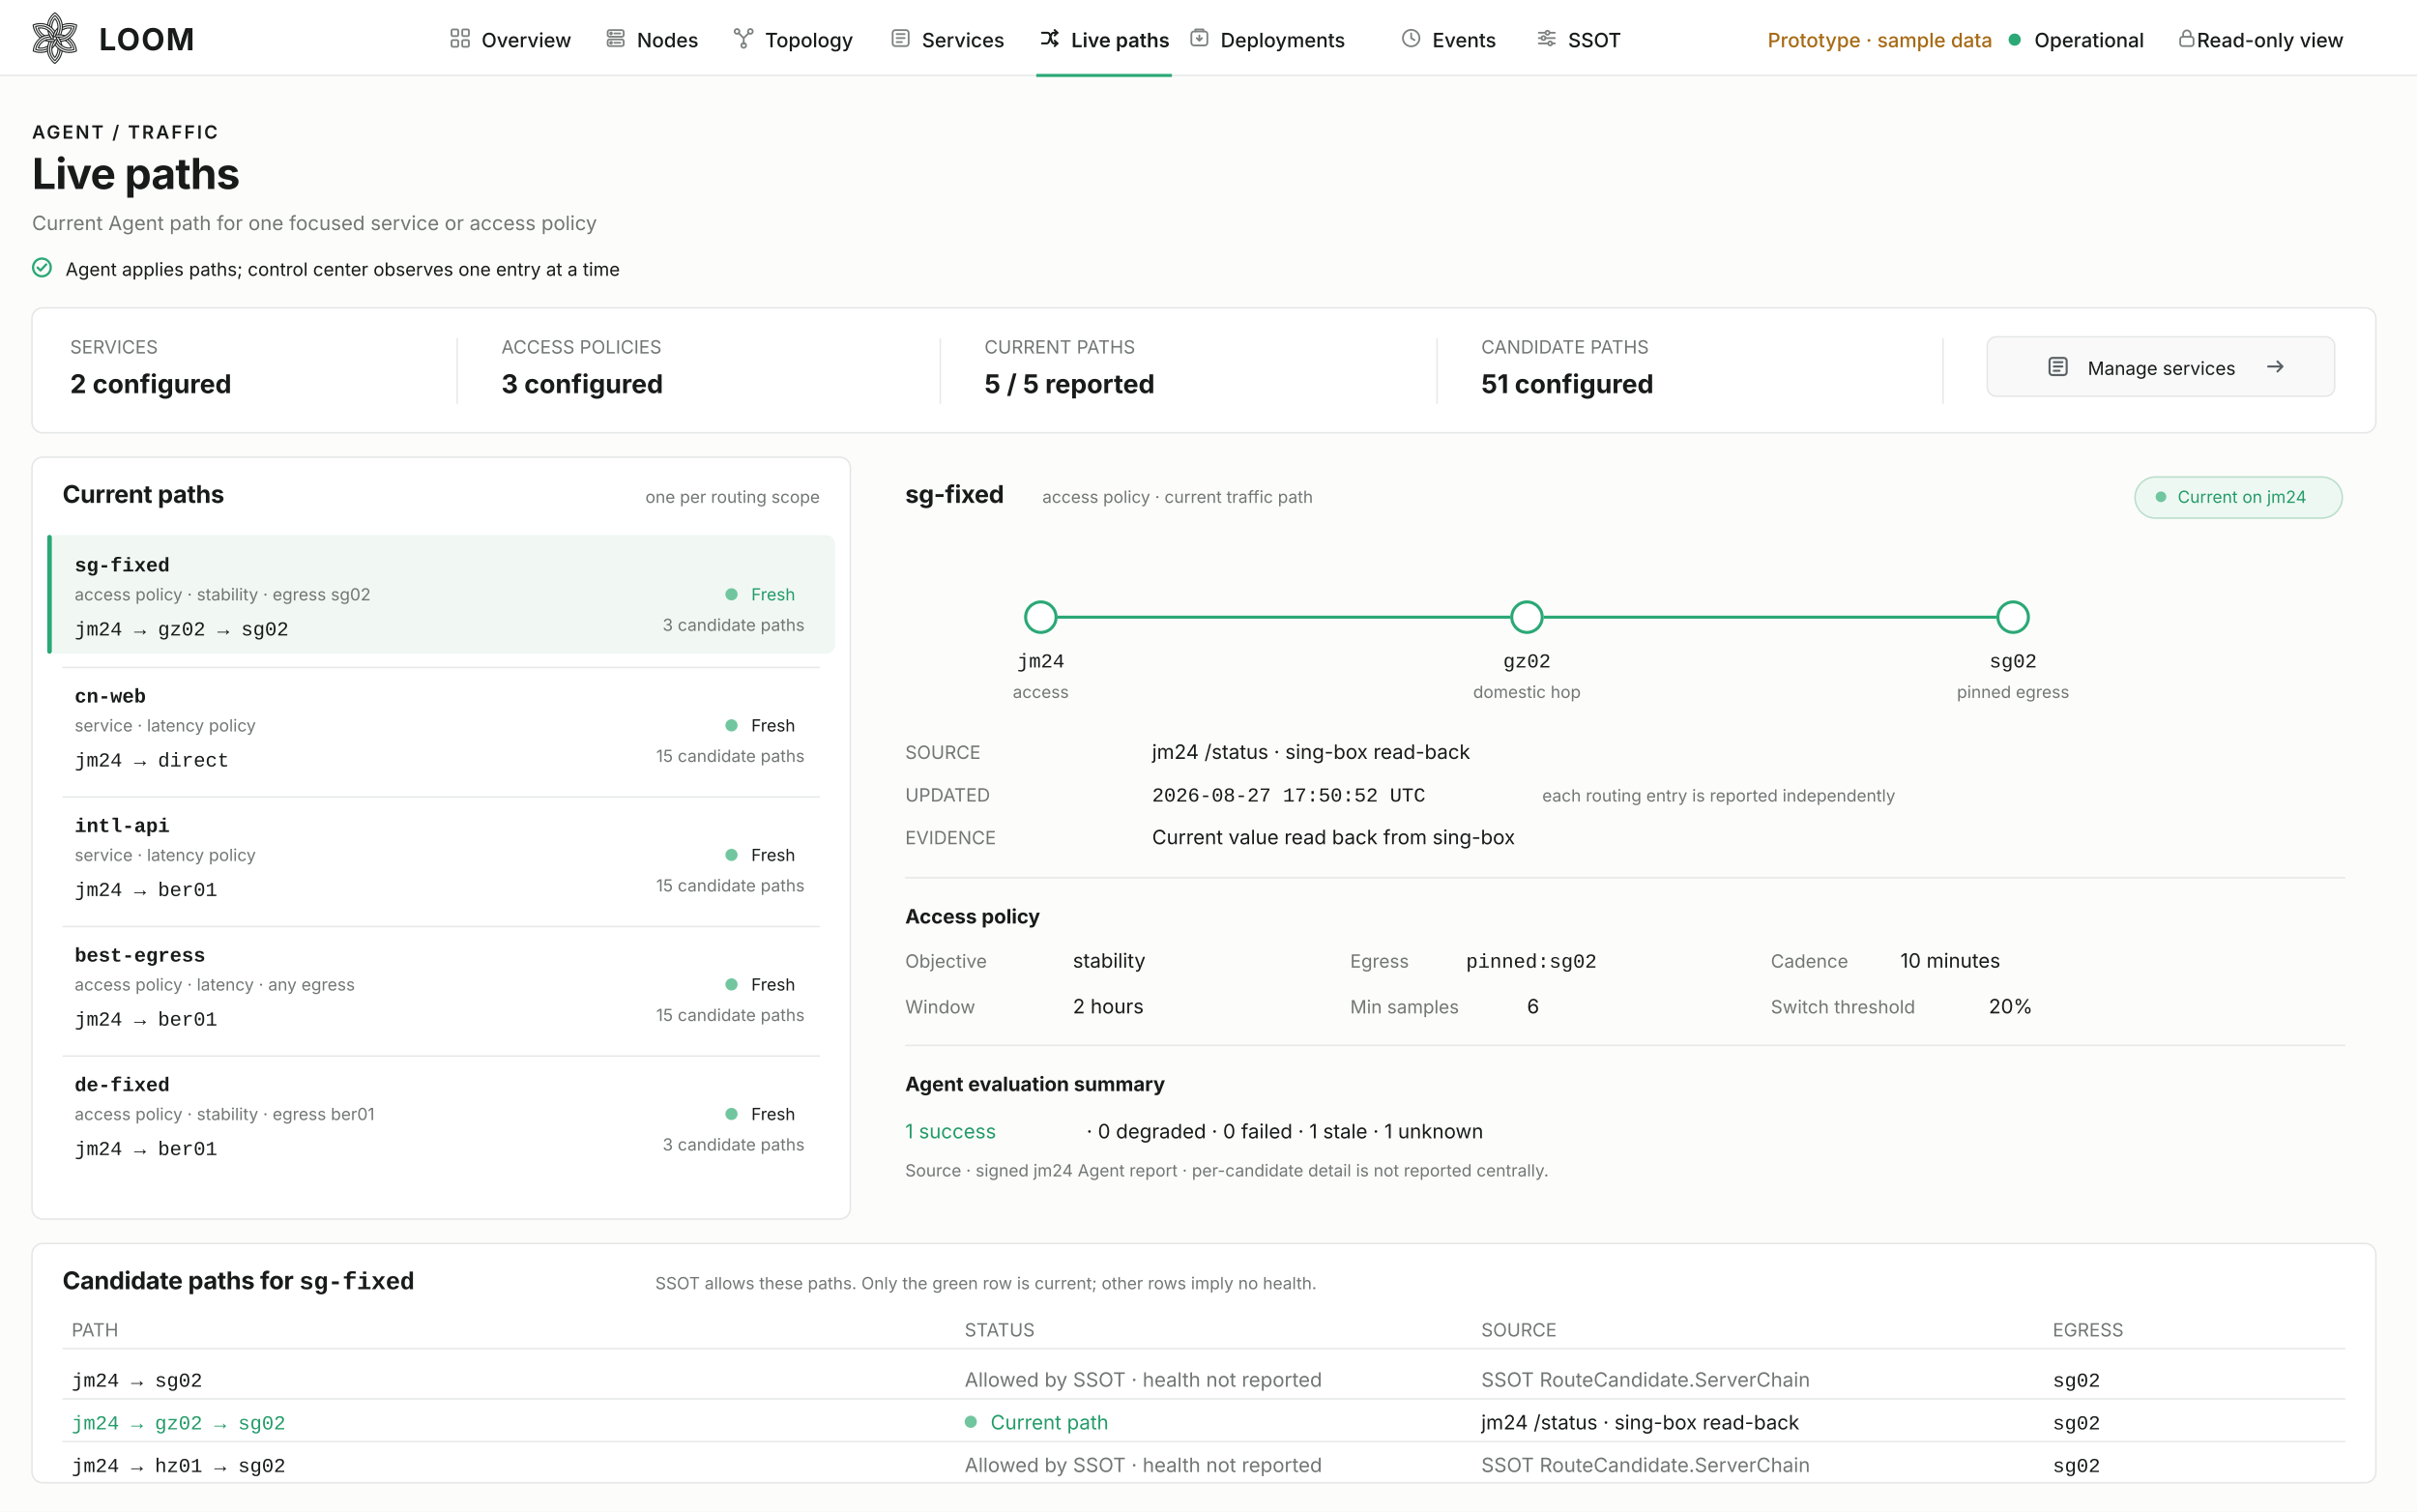
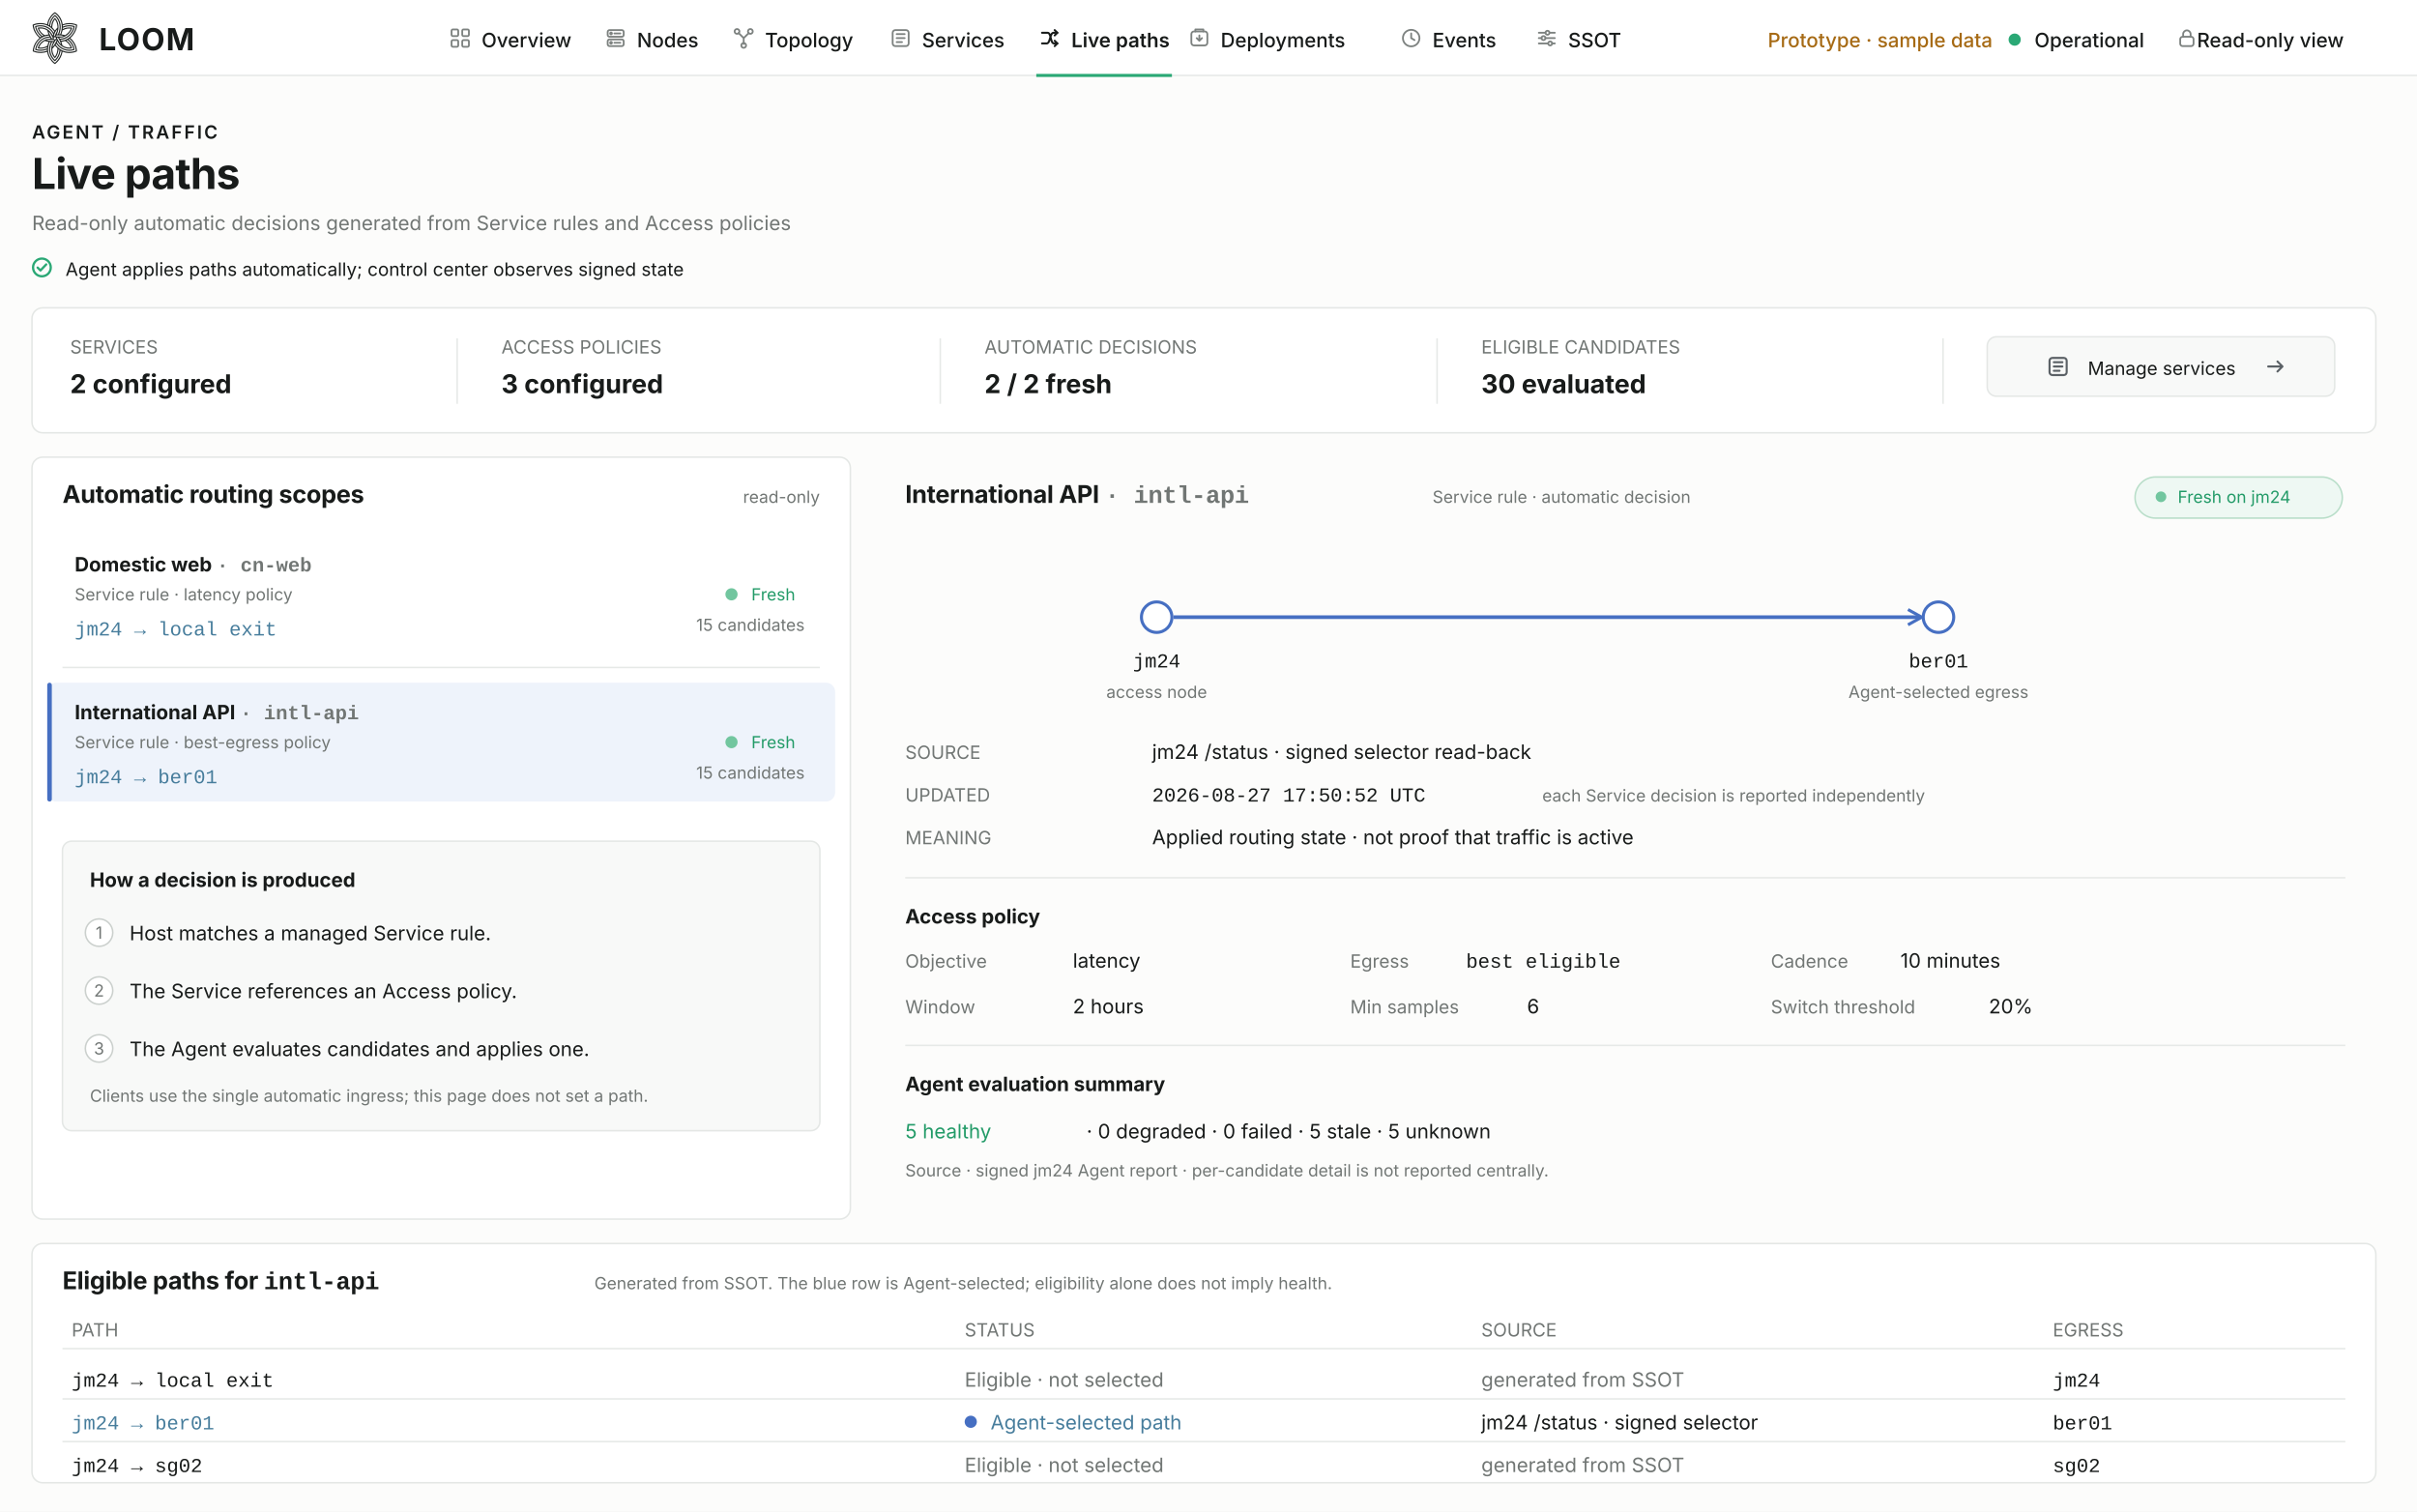
<svg xmlns="http://www.w3.org/2000/svg" width="1586" height="992" viewBox="0 0 1586 992" role="img" aria-labelledby="title description">
  <defs>
    <marker id="arrow-selected" markerWidth="7" markerHeight="7" refX="6" refY="3.5" orient="auto" markerUnits="strokeWidth">
      <path d="M0 0L7 3.5L0 7Z" fill="#2AA875" />
    </marker>
    <symbol id="icon-overview" viewBox="0 0 16 16">
      <rect x="1.5" y="1.5" width="5" height="5" rx="1" />
      <rect x="9.5" y="1.5" width="5" height="5" rx="1" />
      <rect x="1.5" y="9.5" width="5" height="5" rx="1" />
      <rect x="9.5" y="9.5" width="5" height="5" rx="1" />
    </symbol>
    <symbol id="icon-nodes" viewBox="0 0 16 16">
      <rect x="2" y="2" width="12" height="5" rx="1.4" />
      <rect x="2" y="9" width="12" height="5" rx="1.4" />
      <circle cx="4.5" cy="4.5" r=".7" />
      <circle cx="4.5" cy="11.5" r=".7" />
      <path d="M7 4.5h4.5M7 11.5h4.5" />
    </symbol>
    <symbol id="icon-topology" viewBox="0 0 16 16">
      <path d="M4.2 4.2L8 8m3.8-3.8L8 8m0 0v4.4" />
      <circle cx="3" cy="3" r="1.8" />
      <circle cx="13" cy="3" r="1.8" />
      <circle cx="8" cy="13.5" r="1.8" />
    </symbol>
    <symbol id="icon-services" viewBox="0 0 16 16">
      <rect x="2" y="2" width="12" height="12" rx="2" />
      <path d="M5 5h6M5 8h6M5 11h4" />
    </symbol>
    <symbol id="icon-traffic" viewBox="0 0 16 16">
      <path d="M2 4h4.2C9 4 8.2 12 11 12h2.5M2 12h3.5C8.4 12 7.7 4 10.7 4h2.8" />
      <path d="M11.5 2l2 2-2 2m0 4l2 2-2 2" />
    </symbol>
    <symbol id="icon-deployments" viewBox="0 0 16 16">
      <rect x="2" y="3" width="12" height="10.5" rx="2" />
      <path d="M5 3V1.5h6V3M8 6v4m-2-2 2 2 2-2" />
    </symbol>
    <symbol id="icon-events" viewBox="0 0 16 16">
      <circle cx="8" cy="8" r="6.2" />
      <path d="M8 4.5V8l2.5 1.5" />
    </symbol>
    <symbol id="icon-settings" viewBox="0 0 16 16">
      <path d="M2 4h5m3 0h4M2 8h2m3 0h7M2 12h7m3 0h2" />
      <circle cx="8.5" cy="4" r="1.5" />
      <circle cx="5.5" cy="8" r="1.5" />
      <circle cx="10.5" cy="12" r="1.5" />
    </symbol>
    <symbol id="icon-status-ok" viewBox="0 0 16 16">
      <circle cx="8" cy="8" r="6.2" />
      <path d="M5 8.1l2 2 4-4.2" />
    </symbol>
    <symbol id="icon-lock" viewBox="0 0 16 16">
      <rect x="3" y="7" width="10" height="7" rx="1.8" />
      <path d="M5.2 7V5a2.8 2.8 0 0 1 5.6 0v2" />
    </symbol>
    <symbol id="icon-refresh" viewBox="0 0 16 16">
      <path d="M13.6 5.8A6 6 0 1 0 14 9" />
      <path d="M10.8 2.7h3v3" />
    </symbol>
    <symbol id="icon-filter" viewBox="0 0 16 16">
      <path d="M2 3h12L9.5 8v4.2L6.5 14V8Z" />
    </symbol>
    <symbol id="icon-download" viewBox="0 0 16 16">
      <path d="M8 2v8m-3-3 3 3 3-3M2.5 13.5h11" />
    </symbol>
    <symbol id="icon-check" viewBox="0 0 16 16">
      <circle cx="8" cy="8" r="6" />
      <path d="M5 8l2 2 4-4" />
    </symbol>
    <symbol id="icon-save" viewBox="0 0 16 16">
      <path d="M2.5 2.5h9l2 2v9h-11Z" />
      <path d="M5 2.5v4h6v-4M5 13v-4h6v4" />
    </symbol>
    <symbol id="icon-plus" viewBox="0 0 16 16">
      <path d="M8 3v10M3 8h10" />
    </symbol>
    <symbol id="icon-search" viewBox="0 0 16 16">
      <circle cx="7" cy="7" r="4.5" />
      <path d="m10.5 10.5 3 3" />
    </symbol>
    <symbol id="icon-arrow-right" viewBox="0 0 16 16">
      <path d="M2.5 8h10M9 4.5 12.5 8 9 11.5" />
    </symbol>
    <symbol id="icon-edit" viewBox="0 0 16 16">
      <path d="M3 11.8 2.5 14l2.2-.5 8.2-8.2-1.7-1.7Z" />
      <path d="m10.3 4.5 1.7 1.7" />
    </symbol>
    <symbol id="icon-trash" viewBox="0 0 16 16">
      <path d="M3.5 4.5h9M6 4.5V2.7h4v1.8m1.5 0-.6 9h-5.8l-.6-9M6.8 7v4m2.4-4v4" />
    </symbol>
    <symbol id="icon-key" viewBox="0 0 16 16">
      <circle cx="5" cy="8" r="3" />
      <path d="M8 8h6m-2 0v2m-2-2v2" />
    </symbol>
    <symbol id="icon-copy" viewBox="0 0 16 16">
      <rect x="5" y="5" width="8" height="8" rx="1.5" />
      <path d="M3 10.5H2.5V3.5a1 1 0 0 1 1-1h7V3" />
    </symbol>
    <style>

      .ui { font-family: Inter, "Atkinson Hyperlegible Next", ui-sans-serif, system-ui, -apple-system, "Segoe UI", sans-serif; fill: #181B1A; }
      .mono { font-family: "Intel One Mono", "SFMono-Regular", Consolas, "Liberation Mono", monospace; }
      .muted { fill: #717674; }
      .faint { fill: #9BA09E; }
      .green { fill: #239B68; }
      .amber { fill: #A66A14; }
      .red { fill: #B84C4C; }
      .blue { fill: #477D9C; }
      .heading { font-size: 28px; font-weight: 700; letter-spacing: -0.45px; }
      .eyebrow { font-size: 12px; font-weight: 600; letter-spacing: 1.35px; }
      .section { font-size: 16px; font-weight: 650; letter-spacing: -0.15px; }
      .subsection { font-size: 13px; font-weight: 650; }
      .label { font-size: 13px; font-weight: 500; }
      .body { font-size: 13px; font-weight: 400; }
      .small { font-size: 12px; font-weight: 400; }
      .tiny { font-size: 11px; font-weight: 400; }
      .metric { font-size: 17px; font-weight: 650; }
      .wordmark { font-size: 20px; font-weight: 700; letter-spacing: 0.8px; }
      .nav { font-size: 13px; font-weight: 450; }
      .nav-icon { fill: none; stroke: #7D8280; stroke-width: 1.35; stroke-linecap: round; stroke-linejoin: round; }
      .nav-icon-active { fill: none; stroke: #181B1A; stroke-width: 1.5; stroke-linecap: round; stroke-linejoin: round; }
      .status-icon { fill: none; stroke: #2AA875; stroke-width: 1.6; stroke-linecap: round; stroke-linejoin: round; }
      .action-icon { fill: none; stroke: #5B6166; stroke-width: 1.45; stroke-linecap: round; stroke-linejoin: round; }
      .panel { fill: #FFFFFF; stroke: #E4E7E5; stroke-width: 1; }
      .panel-soft { fill: #F8F9F8; stroke: #E4E7E5; stroke-width: 1; }
      .rule { stroke: #E6E9E7; stroke-width: 1; }
      .rule-dark { stroke: #CBD0CD; stroke-width: 1; }
      .status-dot { fill: #2AA875; }
      .quiet-dot { fill: #72C69F; }
      .warn-dot { fill: #D79B3B; }
      .bad-dot { fill: #C65A5A; }
      .neutral-dot { fill: #A5AAA8; }
      .wg { fill: none; stroke: #A5AAA8; stroke-width: 1.25; stroke-linecap: round; }
      .candidate { fill: none; stroke: #B9BEBC; stroke-width: 1.35; stroke-dasharray: 5 6; stroke-linecap: round; }
      .selected { fill: none; stroke: #2AA875; stroke-width: 2; stroke-linecap: round; stroke-linejoin: round; marker-end: url(#arrow-selected); }
      .chip { fill: #F4F6F5; stroke: #DEE2DF; stroke-width: 1; }
      .chip-green { fill: #EEF8F3; stroke: #B9DEC9; stroke-width: 1; }
      .chip-amber { fill: #FFF8EB; stroke: #E7D3AB; stroke-width: 1; }
      .button { fill: #181B1A; }
      .button-green { fill: #239B68; }
      .button-disabled { fill: #EFF1F0; stroke: #DDE1DF; stroke-width: 1; }
      .code-bg { fill: #F7F8F7; stroke: #E4E7E5; stroke-width: 1; }
      .timeline { fill: none; stroke: #CBD0CD; stroke-width: 1.3; }
      .timeline-ok { fill: none; stroke: #2AA875; stroke-width: 1.7; }
      .stage-line { stroke: #2AA875; stroke-width: 1.5; }
      .route-dot { fill: #239B68; }
      .node-name { font-size: 14px; font-weight: 650; }

    </style>
  </defs>
  <rect width="1586" height="992" fill="#FCFCFB" />
  <rect x="0" y="0" width="1586" height="50" fill="#FFFFFF" />
  <line class="rule" x1="0" y1="49.5" x2="1586" y2="49.5" />
  <svg x="18" y="7" width="36" height="36" viewBox="127 112 1000 1000" preserveAspectRatio="xMidYMid meet" aria-label="Loom">
    <g transform="translate(0,1254) scale(1,-1)">
      <path d="M616 1108 c-67 -49 -118 -133 -129 -209 0 -6 0 -6 -14 -1 -75 27 -166 24 -239 -6 -13 -5 -14 -7 -11 -29 12 -80 53 -155 115 -211 l9 -8 -6 -5 c-61 -53 -100 -121 -114 -200 -5 -31 -5 -38 4 -42 57 -26 138 -34 203 -20 13 2 22 5 39 10 14 5 14 5 15 -2 9 -70 60 -155 121 -204 17 -15 18 -15 34 -2 47 37 87 93 107 151 7 20 16 52 16 60 0 4 1 4 12 0 72 -28 158 -27 236 3 17 6 17 7 15 27 -8 79 -49 159 -111 215 l-9 9 10 9 c61 53 105 139 114 219 2 15 1 16 -28 26 -75 25 -156 25 -227 -2 -4 -1 -8 -2 -8 -2 -1 0 -2 7 -3 15 -15 81 -60 152 -126 198 -12 9 -14 9 -25 1z M639 1084 c105 -82 142 -225 92 -356 -7 -18 -7 -17 -16 -17 -4 0 -8 1 -8 1 -1 1 1 7 4 15 32 78 30 170 -5 243 -16 35 -40 66 -68 88 -9 8 -11 8 -20 0 -47 -39 -82 -103 -93 -169 -1 -7 -2 -12 -2 -13 -1 0 -17 8 -17 9 -1 1 4 27 7 40 13 44 37 89 68 124 15 16 44 43 47 43 0 0 5 -3 11 -8z M638 1031 c77 -72 98 -200 50 -307 -3 -8 -5 -11 -7 -12 -2 -1 -17 -1 -18 0 -1 0 2 6 5 12 44 94 31 213 -31 278 -10 11 -12 10 -29 -12 -26 -36 -44 -83 -47 -128 0 -6 -1 -11 -1 -11 -1 0 -6 4 -16 11 -4 3 2 39 12 67 13 41 41 84 68 108 4 4 3 4 14 -6z M635 973 c24 -33 37 -74 40 -124 l0 -15 -10 -10 c-11 -11 -23 -25 -32 -38 -6 -8 -5 -9 -13 3 -9 13 -19 24 -30 36 l-10 10 0 13 c3 48 18 94 42 128 6 7 6 7 13 -3z M413 893 c79 -13 148 -56 193 -118 12 -17 11 -15 6 -26 -3 -6 -5 -10 -5 -10 0 0 -4 6 -9 13 -66 103 -190 147 -314 114 -20 -6 -21 -6 -14 -34 15 -60 54 -120 102 -158 9 -8 9 -7 0 -12 -9 -6 -8 -6 -18 2 -57 48 -97 120 -110 196 -2 14 -3 13 7 16 22 9 53 16 85 19 13 2 61 0 77 -2z M923 895 c30 -3 83 -16 89 -22 2 -2 -7 -43 -14 -64 -34 -100 -109 -176 -200 -203 -23 -7 -59 -13 -61 -11 -2 2 -8 16 -8 16 0 1 7 2 16 2 74 9 136 45 185 108 27 35 49 81 57 120 4 17 3 19 -13 24 -62 19 -135 15 -193 -9 -9 -4 -9 -5 -9 7 l0 10 9 3 c25 10 56 17 83 19 9 1 50 1 59 0z M400 854 c70 -9 134 -47 176 -104 7 -11 21 -34 21 -36 0 -2 -6 -24 -7 -25 0 -1 -4 5 -8 13 -38 76 -106 124 -190 134 -14 2 -49 1 -62 -1 -16 -3 -18 -5 -12 -21 14 -42 48 -88 87 -117 7 -5 13 -10 13 -10 0 -1 -17 -9 -18 -9 -5 0 -42 35 -56 52 -24 29 -46 72 -54 105 -3 11 -3 10 11 14 30 8 67 10 99 5z M926 854 c13 -1 39 -7 40 -9 2 -2 -8 -34 -17 -55 -43 -93 -125 -152 -220 -158 l-11 0 -6 9 c-3 5 -5 9 -5 9 0 1 8 1 18 1 56 0 107 23 153 69 29 29 59 79 63 104 1 10 -11 13 -53 12 -42 0 -71 -6 -107 -24 -12 -6 -11 -6 -10 5 1 4 1 9 1 10 0 3 1 3 13 8 45 19 93 26 141 19z M391 816 c30 -3 68 -16 91 -32 l6 -3 4 -15 c4 -16 10 -34 16 -47 4 -11 4 -11 -3 -11 -12 -2 -37 -6 -48 -9 -16 -4 -14 -4 -26 4 -38 25 -67 57 -86 96 -7 15 -7 16 0 17 10 1 36 1 46 0z M914 816 c3 -2 2 -5 -4 -18 -19 -39 -53 -75 -89 -97 l-8 -5 -11 3 c-15 4 -33 8 -45 9 -6 1 -11 2 -11 2 -1 0 1 7 4 14 6 17 12 36 15 48 l1 9 9 5 c27 15 55 25 85 30 10 1 51 1 54 0z M669 789 c-4 -19 -7 -27 -14 -39 -10 -18 -20 -39 -29 -64 -1 -4 -2 -5 -10 -9 -9 -5 -9 -5 -5 11 10 40 28 75 51 103 10 12 10 12 7 -2z M529 746 c14 -16 17 -20 25 -37 8 -17 22 -42 30 -54 5 -9 6 -24 1 -26 -7 -2 -13 5 -35 46 -15 28 -35 75 -35 83 0 2 7 -4 14 -12z M721 691 c25 -1 43 -3 61 -8 4 0 2 -2 -8 -5 -19 -6 -28 -7 -48 -6 -12 1 -29 1 -46 1 -36 -1 -37 -1 -33 11 2 7 1 6 24 7 12 0 23 1 26 1 2 0 13 0 24 -1z M525 681 c5 -10 5 -10 -7 -10 -120 -9 -223 -101 -248 -221 -4 -22 -4 -23 11 -28 61 -19 132 -16 192 7 5 2 9 3 10 3 0 0 0 -5 0 -10 l1 -9 -9 -4 c-62 -24 -145 -25 -216 -1 -17 5 -16 4 -14 15 15 104 74 190 160 235 34 17 63 25 108 30 8 1 7 2 12 -7z M638 655 l9 -4 0 -10 c1 -13 2 -12 -10 -19 l-9 -6 -10 6 -9 6 -1 11 0 11 9 5 c12 6 11 6 21 0z M683 651 c0 -1 6 -10 12 -21 18 -30 29 -54 39 -82 6 -19 6 -19 -4 -9 -16 16 -22 25 -30 42 -7 14 -25 48 -30 54 -2 3 -3 15 -1 16 1 2 13 1 14 0z M546 642 c3 -5 5 -9 5 -9 0 -1 -7 -1 -16 -1 -94 0 -185 -66 -216 -155 -7 -22 -6 -23 23 -27 44 -5 89 3 131 21 7 3 13 6 13 6 0 -1 -1 -5 -1 -11 l-1 -11 -11 -5 c-53 -22 -115 -26 -174 -12 -11 3 -10 3 -9 10 8 39 30 82 58 115 44 53 119 88 184 88 l9 0 5 -9z M902 622 c45 -39 79 -92 96 -151 5 -19 10 -43 10 -51 l1 -7 -14 -5 c-89 -30 -180 -22 -253 22 -40 25 -68 49 -93 83 l-7 10 4 7 c7 13 6 12 12 3 73 -104 198 -148 317 -110 12 4 13 4 8 27 -9 42 -31 88 -59 123 -8 10 -33 35 -42 41 -6 5 -6 5 2 11 9 6 8 6 18 -3z M542 610 c10 -1 27 -1 38 -1 l20 0 8 -5 c4 -2 8 -4 8 -5 0 0 -1 -2 -2 -4 l-1 -4 -43 0 c-45 1 -55 2 -81 7 -8 1 -14 3 -15 3 0 1 15 6 27 8 15 3 15 3 20 2 2 0 11 0 21 -1z M661 609 c5 -9 -53 -107 -73 -125 -3 -3 -3 0 1 14 4 17 8 26 14 37 12 18 31 52 34 60 1 2 4 5 11 10 11 7 11 7 13 4z M863 604 c48 -36 83 -90 98 -148 2 -7 3 -14 3 -14 -1 -1 -5 -3 -11 -4 -90 -23 -180 3 -247 69 -17 18 -42 51 -42 56 0 2 9 20 10 20 0 0 3 -4 5 -8 36 -66 102 -112 177 -124 12 -2 51 -2 64 0 19 4 21 5 17 17 -15 50 -55 103 -97 128 -1 1 -2 2 -2 2 0 1 17 10 19 10 0 0 3 -2 6 -4z M458 585 c12 -4 37 -9 48 -11 8 0 7 0 3 -10 -5 -13 -13 -36 -16 -49 -3 -13 -2 -12 -19 -21 -38 -19 -72 -26 -112 -25 -22 1 -23 1 -23 5 3 13 23 45 41 67 16 18 58 49 64 48 1 -1 7 -2 14 -4z M824 583 c35 -22 63 -53 81 -89 6 -12 11 -22 10 -23 -4 -3 -47 -2 -68 2 -26 5 -69 24 -82 35 0 1 -2 8 -4 17 -2 9 -6 23 -10 32 -6 19 -6 18 1 19 14 1 57 11 59 13 1 1 4 0 13 -6z M553 570 c1 -1 1 -2 -2 -7 -11 -21 -21 -55 -26 -82 -15 -86 17 -180 82 -245 20 -20 19 -20 40 0 44 45 71 101 82 165 1 6 2 11 2 11 0 1 4 -1 9 -4 l8 -4 0 -5 c-11 -74 -51 -146 -110 -198 -12 -10 -10 -10 -21 -1 -77 65 -122 167 -113 259 3 34 14 74 26 103 l4 9 9 0 c5 0 9 0 10 -1z M597 570 c0 -1 -4 -9 -8 -18 -43 -88 -35 -184 20 -258 15 -20 17 -21 27 -10 30 33 52 90 57 145 0 11 0 11 10 3 10 -7 9 -6 7 -19 -7 -62 -34 -117 -76 -161 l-7 -7 -8 8 c-51 50 -82 131 -77 200 3 35 12 70 28 103 l7 14 10 0 c5 0 10 0 10 0z M639 493 c5 -6 14 -17 22 -24 l13 -14 0 -8 c0 -44 -14 -93 -38 -130 -9 -14 -9 -14 -13 -8 -26 35 -42 84 -42 127 l0 11 12 12 c11 12 22 25 31 38 3 4 6 7 6 7 0 0 4 -5 9 -11z" fill="#252927" fill-rule="evenodd" clip-rule="evenodd" />
    </g>
  </svg>
  <text class="ui wordmark" x="65" y="33">LOOM</text>
  <g class="ui nav">
    <use href="#icon-overview" x="295" y="18" width="14" height="14" class="nav-icon" />
    <text x="316" y="31">Overview</text>
    <use href="#icon-nodes" x="397" y="18" width="14" height="14" class="nav-icon" />
    <text x="418" y="31">Nodes</text>
    <use href="#icon-topology" x="481" y="18" width="14" height="14" class="nav-icon" />
    <text x="502" y="31">Topology</text>
    <use href="#icon-services" x="584" y="18" width="14" height="14" class="nav-icon" />
    <text x="605" y="31">Services</text>
    <use href="#icon-traffic" x="682" y="18" width="14" height="14" class="nav-icon-active" />
    <text x="703" y="31" font-weight="600">Live paths</text>
    <use href="#icon-deployments" x="780" y="18" width="14" height="14" class="nav-icon" />
    <text x="801" y="31">Deployments</text>
    <use href="#icon-events" x="919" y="18" width="14" height="14" class="nav-icon" />
    <text x="940" y="31">Events</text>
    <use href="#icon-settings" x="1008" y="18" width="14" height="14" class="nav-icon" />
    <text x="1029" y="31">SSOT</text>
  </g>
  <line x1="680" y1="49.5" x2="769" y2="49.5" stroke="#2AA875" stroke-width="2" />
  <g class="ui nav">
    <text class="amber" x="1160" y="31">Prototype · sample data</text>
    <circle class="status-dot" cx="1322" cy="26" r="4" />
    <text x="1335" y="31">Operational</text>
    <use href="#icon-lock" x="1428" y="18" width="14" height="14" class="nav-icon" />
    <text x="1538" y="31" text-anchor="end">Read-only view</text>
  </g>
  <g class="ui">
    <text class="eyebrow" x="21" y="91">AGENT / TRAFFIC</text>
    <text class="heading" x="21" y="124">Live paths</text>
-     <text class="body muted" x="21" y="151">Current Agent path for one focused service or access policy</text>
+     <text class="body muted" x="21" y="151">Read-only automatic decisions generated from Service rules and Access policies</text>
    <use href="#icon-status-ok" x="20" y="168" width="15" height="15" class="status-icon" />
-     <text class="small" x="43" y="181">Agent applies paths; control center observes one entry at a time</text>
+     <text class="small" x="43" y="181">Agent applies paths automatically; control center observes signed state</text>
  </g>
  <rect class="panel" x="21" y="202" width="1538" height="82" rx="7" />
  <g class="ui">
    <text class="small muted" x="46" y="232">SERVICES</text>
    <text class="metric" x="46" y="258">2 configured</text>
    <text class="small muted" x="329" y="232">ACCESS POLICIES</text>
    <text class="metric" x="329" y="258">3 configured</text>
-     <text class="small muted" x="646" y="232">CURRENT PATHS</text>
-     <text class="metric" x="646" y="258">5 / 5 reported</text>
-     <text class="small muted" x="972" y="232">CANDIDATE PATHS</text>
-     <text class="metric" x="972" y="258">51 configured</text>
+     <text class="small muted" x="646" y="232">AUTOMATIC DECISIONS</text>
+     <text class="metric" x="646" y="258">2 / 2 fresh</text>
+     <text class="small muted" x="972" y="232">ELIGIBLE CANDIDATES</text>
+     <text class="metric" x="972" y="258">30 evaluated</text>
    <rect class="panel-soft" x="1304" y="221" width="228" height="39" rx="6" />
    <use href="#icon-services" x="1343" y="233" width="15" height="15" class="action-icon" />
    <text class="small" x="1370" y="246">Manage services</text>
    <use href="#icon-arrow-right" x="1486" y="233" width="15" height="15" class="action-icon" />
  </g>
  <line class="rule" x1="300" y1="222" x2="300" y2="265" />
  <line class="rule" x1="617" y1="222" x2="617" y2="265" />
  <line class="rule" x1="943" y1="222" x2="943" y2="265" />
  <line class="rule" x1="1275" y1="222" x2="1275" y2="265" />
  <rect class="panel" x="21" y="300" width="537" height="500" rx="7" />
  <g class="ui">
-     <text class="section" x="41" y="330">Current paths</text>
-     <text class="tiny muted" x="538" y="330" text-anchor="end">one per routing scope</text>
-     <rect x="31" y="351" width="517" height="78" rx="6" fill="#F1F8F4" />
-     <rect x="31" y="351" width="3" height="78" rx="1.5" fill="#2AA875" />
-     <text class="subsection mono" x="49" y="375">sg-fixed</text>
-     <text class="tiny muted" x="49" y="394">access policy · stability · egress sg02</text>
-     <text class="body mono" x="49" y="417">jm24 → gz02 → sg02</text>
+     <text class="section" x="41" y="330">Automatic routing scopes</text>
+     <text class="tiny muted" x="538" y="330" text-anchor="end">read-only</text>
+     <text class="subsection" x="49" y="375">Domestic web <tspan class="mono muted">· cn-web</tspan>
+     </text>
+     <text class="tiny muted" x="49" y="394">Service rule · latency policy</text>
+     <text class="body mono blue" x="49" y="417">jm24 → local exit</text>
    <circle class="quiet-dot" cx="480" cy="390" r="4" />
    <text class="tiny green" x="493" y="394">Fresh</text>
-     <text class="tiny muted" x="528" y="414" text-anchor="end">3 candidate paths</text>
-     <text class="subsection mono" x="49" y="461">cn-web</text>
-     <text class="tiny muted" x="49" y="480">service · latency policy</text>
-     <text class="body mono" x="49" y="503">jm24 → direct</text>
-     <circle class="quiet-dot" cx="480" cy="476" r="4" />
-     <text class="tiny" x="493" y="480">Fresh</text>
-     <text class="tiny muted" x="528" y="500" text-anchor="end">15 candidate paths</text>
+     <text class="tiny muted" x="528" y="414" text-anchor="end">15 candidates</text>
    <line class="rule" x1="41" y1="438" x2="538" y2="438" />
-     <text class="subsection mono" x="49" y="546">intl-api</text>
-     <text class="tiny muted" x="49" y="565">service · latency policy</text>
-     <text class="body mono" x="49" y="588">jm24 → ber01</text>
-     <circle class="quiet-dot" cx="480" cy="561" r="4" />
-     <text class="tiny" x="493" y="565">Fresh</text>
-     <text class="tiny muted" x="528" y="585" text-anchor="end">15 candidate paths</text>
-     <line class="rule" x1="41" y1="523" x2="538" y2="523" />
-     <text class="subsection mono" x="49" y="631">best-egress</text>
-     <text class="tiny muted" x="49" y="650">access policy · latency · any egress</text>
-     <text class="body mono" x="49" y="673">jm24 → ber01</text>
-     <circle class="quiet-dot" cx="480" cy="646" r="4" />
-     <text class="tiny" x="493" y="650">Fresh</text>
-     <text class="tiny muted" x="528" y="670" text-anchor="end">15 candidate paths</text>
-     <line class="rule" x1="41" y1="608" x2="538" y2="608" />
-     <text class="subsection mono" x="49" y="716">de-fixed</text>
-     <text class="tiny muted" x="49" y="735">access policy · stability · egress ber01</text>
-     <text class="body mono" x="49" y="758">jm24 → ber01</text>
-     <circle class="quiet-dot" cx="480" cy="731" r="4" />
-     <text class="tiny" x="493" y="735">Fresh</text>
-     <text class="tiny muted" x="528" y="755" text-anchor="end">3 candidate paths</text>
-     <line class="rule" x1="41" y1="693" x2="538" y2="693" />
-   </g>
-   <g class="ui">
-     <text class="section" x="594" y="330">sg-fixed</text>
-     <text class="tiny muted" x="684" y="330">access policy · current traffic path</text>
+     <rect x="31" y="448" width="517" height="78" rx="6" fill="#EEF3FB" />
+     <rect x="31" y="448" width="3" height="78" rx="1.5" fill="#466FC2" />
+     <text class="subsection" x="49" y="472">International API <tspan class="mono muted">· intl-api</tspan>
+     </text>
+     <text class="tiny muted" x="49" y="491">Service rule · best-egress policy</text>
+     <text class="body mono blue" x="49" y="514">jm24 → ber01</text>
+     <circle class="quiet-dot" cx="480" cy="487" r="4" />
+     <text class="tiny green" x="493" y="491">Fresh</text>
+     <text class="tiny muted" x="528" y="511" text-anchor="end">15 candidates</text>
+     <rect class="panel-soft" x="41" y="552" width="497" height="190" rx="6" />
+     <text class="subsection" x="59" y="582">How a decision is produced</text>
+     <circle cx="65" cy="612" r="9" fill="#FFFFFF" stroke="#CBD0CD" />
+     <text class="tiny muted" x="65" y="616" text-anchor="middle">1</text>
+     <text class="body" x="85" y="617">Host matches a managed Service rule.</text>
+     <circle cx="65" cy="650" r="9" fill="#FFFFFF" stroke="#CBD0CD" />
+     <text class="tiny muted" x="65" y="654" text-anchor="middle">2</text>
+     <text class="body" x="85" y="655">The Service references an Access policy.</text>
+     <circle cx="65" cy="688" r="9" fill="#FFFFFF" stroke="#CBD0CD" />
+     <text class="tiny muted" x="65" y="692" text-anchor="middle">3</text>
+     <text class="body" x="85" y="693">The Agent evaluates candidates and applies one.</text>
+     <text class="tiny muted" x="59" y="723">Clients use the single automatic ingress; this page does not set a path.</text>
+   </g>
+   <g class="ui">
+     <text class="section" x="594" y="330">International API <tspan class="mono muted">· intl-api</tspan>
+     </text>
+     <text class="tiny muted" x="940" y="330">Service rule · automatic decision</text>
    <rect class="chip-green" x="1401" y="313" width="136" height="27" rx="13.5" />
    <circle class="quiet-dot" cx="1418" cy="326" r="3.5" />
-     <text class="tiny green" x="1429" y="330">Current on jm24</text>
-     <line x1="694" y1="405" x2="991" y2="405" stroke="#2AA875" stroke-width="2" />
-     <line x1="1013" y1="405" x2="1310" y2="405" stroke="#2AA875" stroke-width="2" />
-     <circle cx="683" cy="405" r="10" fill="#FFFFFF" stroke="#2AA875" stroke-width="2" />
-     <circle cx="1002" cy="405" r="10" fill="#FFFFFF" stroke="#2AA875" stroke-width="2" />
-     <circle cx="1321" cy="405" r="10" fill="#FFFFFF" stroke="#2AA875" stroke-width="2" />
-     <text class="body mono" x="683" y="438" text-anchor="middle">jm24</text>
-     <text class="body mono" x="1002" y="438" text-anchor="middle">gz02</text>
-     <text class="body mono" x="1321" y="438" text-anchor="middle">sg02</text>
-     <text class="tiny muted" x="683" y="458" text-anchor="middle">access</text>
-     <text class="tiny muted" x="1002" y="458" text-anchor="middle">domestic hop</text>
-     <text class="tiny muted" x="1321" y="458" text-anchor="middle">pinned egress</text>
+     <text class="tiny green" x="1429" y="330">Fresh on jm24</text>
+     <line x1="770" y1="405" x2="1260" y2="405" stroke="#466FC2" stroke-width="2.4" />
+     <path d="M1252 400L1261 405L1252 410" fill="none" stroke="#466FC2" stroke-width="2" />
+     <circle cx="759" cy="405" r="10" fill="#FFFFFF" stroke="#466FC2" stroke-width="2" />
+     <circle cx="1272" cy="405" r="10" fill="#FFFFFF" stroke="#466FC2" stroke-width="2" />
+     <text class="body mono" x="759" y="438" text-anchor="middle">jm24</text>
+     <text class="body mono" x="1272" y="438" text-anchor="middle">ber01</text>
+     <text class="tiny muted" x="759" y="458" text-anchor="middle">access node</text>
+     <text class="tiny muted" x="1272" y="458" text-anchor="middle">Agent-selected egress</text>
    <text class="small muted" x="594" y="498">SOURCE</text>
-     <text class="body" x="756" y="498">jm24 /status · sing-box read-back</text>
+     <text class="body" x="756" y="498">jm24 /status · signed selector read-back</text>
    <text class="small muted" x="594" y="526">UPDATED</text>
    <text class="body mono" x="756" y="526">2026-08-27 17:50:52 UTC</text>
-     <text class="tiny muted" x="1012" y="526">each routing entry is reported independently</text>
-     <text class="small muted" x="594" y="554">EVIDENCE</text>
-     <text class="body" x="756" y="554">Current value read back from sing-box</text>
+     <text class="tiny muted" x="1012" y="526">each Service decision is reported independently</text>
+     <text class="small muted" x="594" y="554">MEANING</text>
+     <text class="body" x="756" y="554">Applied routing state · not proof that traffic is active</text>
    <line class="rule" x1="594" y1="576" x2="1539" y2="576" />
    <text class="subsection" x="594" y="606">Access policy</text>
    <text class="small muted" x="594" y="635">Objective</text>
-     <text class="body" x="704" y="635">stability</text>
+     <text class="body" x="704" y="635">latency</text>
    <text class="small muted" x="886" y="635">Egress</text>
-     <text class="body mono" x="962" y="635">pinned:sg02</text>
+     <text class="body mono" x="962" y="635">best eligible</text>
    <text class="small muted" x="1162" y="635">Cadence</text>
    <text class="body" x="1247" y="635">10 minutes</text>
    <text class="small muted" x="594" y="665">Window</text>
    <text class="body" x="704" y="665">2 hours</text>
    <text class="small muted" x="886" y="665">Min samples</text>
    <text class="body" x="1002" y="665">6</text>
    <text class="small muted" x="1162" y="665">Switch threshold</text>
    <text class="body" x="1305" y="665">20%</text>
    <line class="rule" x1="594" y1="686" x2="1539" y2="686" />
    <text class="subsection" x="594" y="716">Agent evaluation summary</text>
-     <text class="body green" x="594" y="747">1 success</text>
-     <text class="body" x="713" y="747">· 0 degraded · 0 failed · 1 stale · 1 unknown</text>
+     <text class="body green" x="594" y="747">5 healthy</text>
+     <text class="body" x="713" y="747">· 0 degraded · 0 failed · 5 stale · 5 unknown</text>
    <text class="tiny muted" x="594" y="772">Source · signed jm24 Agent report · per-candidate detail is not reported centrally.</text>
  </g>
  <rect class="panel" x="21" y="816" width="1538" height="157" rx="7" />
  <g class="ui">
-     <text class="section" x="41" y="846">Candidate paths for <tspan class="mono">sg-fixed</tspan>
+     <text class="section" x="41" y="846">Eligible paths for <tspan class="mono">intl-api</tspan>
    </text>
-     <text class="tiny muted" x="430" y="846">SSOT allows these paths. Only the green row is current; other rows imply no health.</text>
+     <text class="tiny muted" x="390" y="846">Generated from SSOT. The blue row is Agent-selected; eligibility alone does not imply health.</text>
    <text class="small muted" x="47" y="877">PATH</text>
    <text class="small muted" x="633" y="877">STATUS</text>
    <text class="small muted" x="972" y="877">SOURCE</text>
    <text class="small muted" x="1347" y="877">EGRESS</text>
    <line class="rule" x1="41" y1="885" x2="1539" y2="885" />
-     <text class="body mono" x="47" y="910">jm24 → sg02</text>
-     <text class="body muted" x="633" y="910">Allowed by SSOT · health not reported</text>
-     <text class="body muted" x="972" y="910">SSOT RouteCandidate.ServerChain</text>
-     <text class="body mono" x="1347" y="910">sg02</text>
-     <text class="body mono green" x="47" y="938">jm24 → gz02 → sg02</text>
-     <circle class="quiet-dot" cx="637" cy="933" r="4" />
-     <text class="body green" x="650" y="938">Current path</text>
-     <text class="body" x="972" y="938">jm24 /status · sing-box read-back</text>
-     <text class="body mono" x="1347" y="938">sg02</text>
-     <text class="body mono" x="47" y="966">jm24 → hz01 → sg02</text>
-     <text class="body muted" x="633" y="966">Allowed by SSOT · health not reported</text>
-     <text class="body muted" x="972" y="966">SSOT RouteCandidate.ServerChain</text>
+     <text class="body mono" x="47" y="910">jm24 → local exit</text>
+     <text class="body muted" x="633" y="910">Eligible · not selected</text>
+     <text class="body muted" x="972" y="910">generated from SSOT</text>
+     <text class="body mono" x="1347" y="910">jm24</text>
+     <text class="body mono blue" x="47" y="938">jm24 → ber01</text>
+     <circle cx="637" cy="933" r="4" fill="#466FC2" />
+     <text class="body blue" x="650" y="938">Agent-selected path</text>
+     <text class="body" x="972" y="938">jm24 /status · signed selector</text>
+     <text class="body mono" x="1347" y="938">ber01</text>
+     <text class="body mono" x="47" y="966">jm24 → sg02</text>
+     <text class="body muted" x="633" y="966">Eligible · not selected</text>
+     <text class="body muted" x="972" y="966">generated from SSOT</text>
    <text class="body mono" x="1347" y="966">sg02</text>
  </g>
  <line class="rule" x1="41" y1="918" x2="1539" y2="918" />
  <line class="rule" x1="41" y1="946" x2="1539" y2="946" />
</svg>
